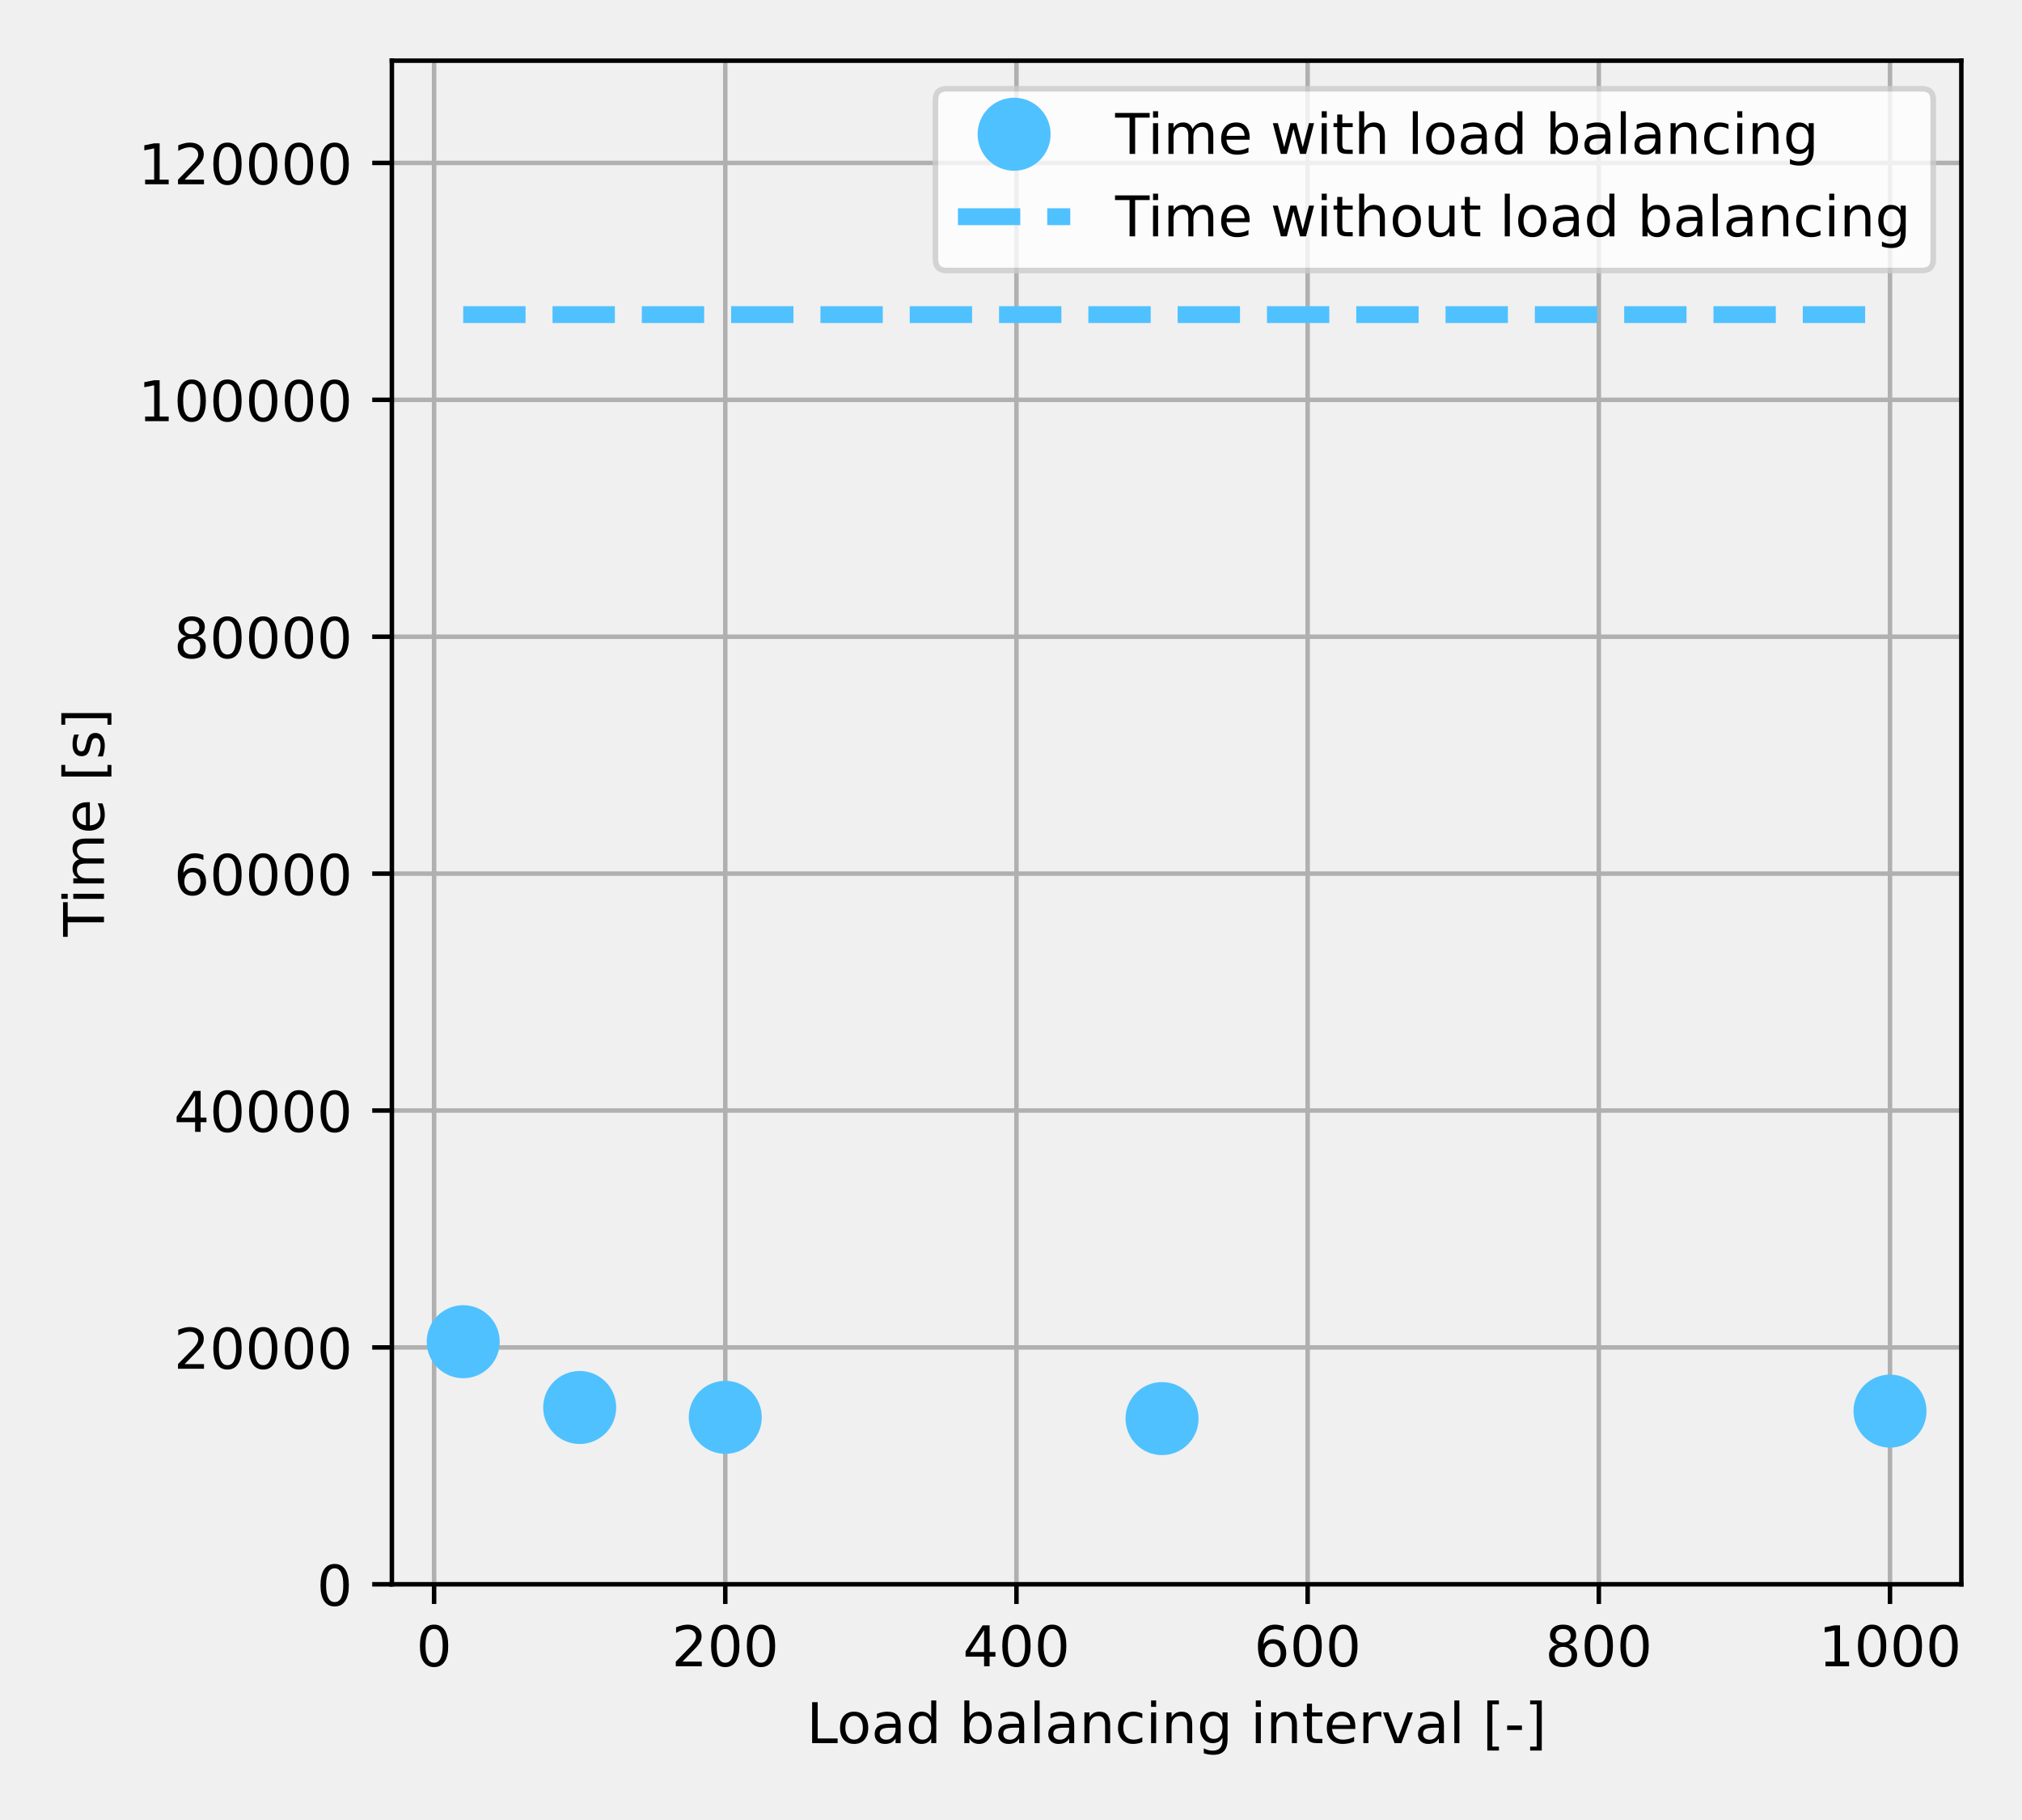
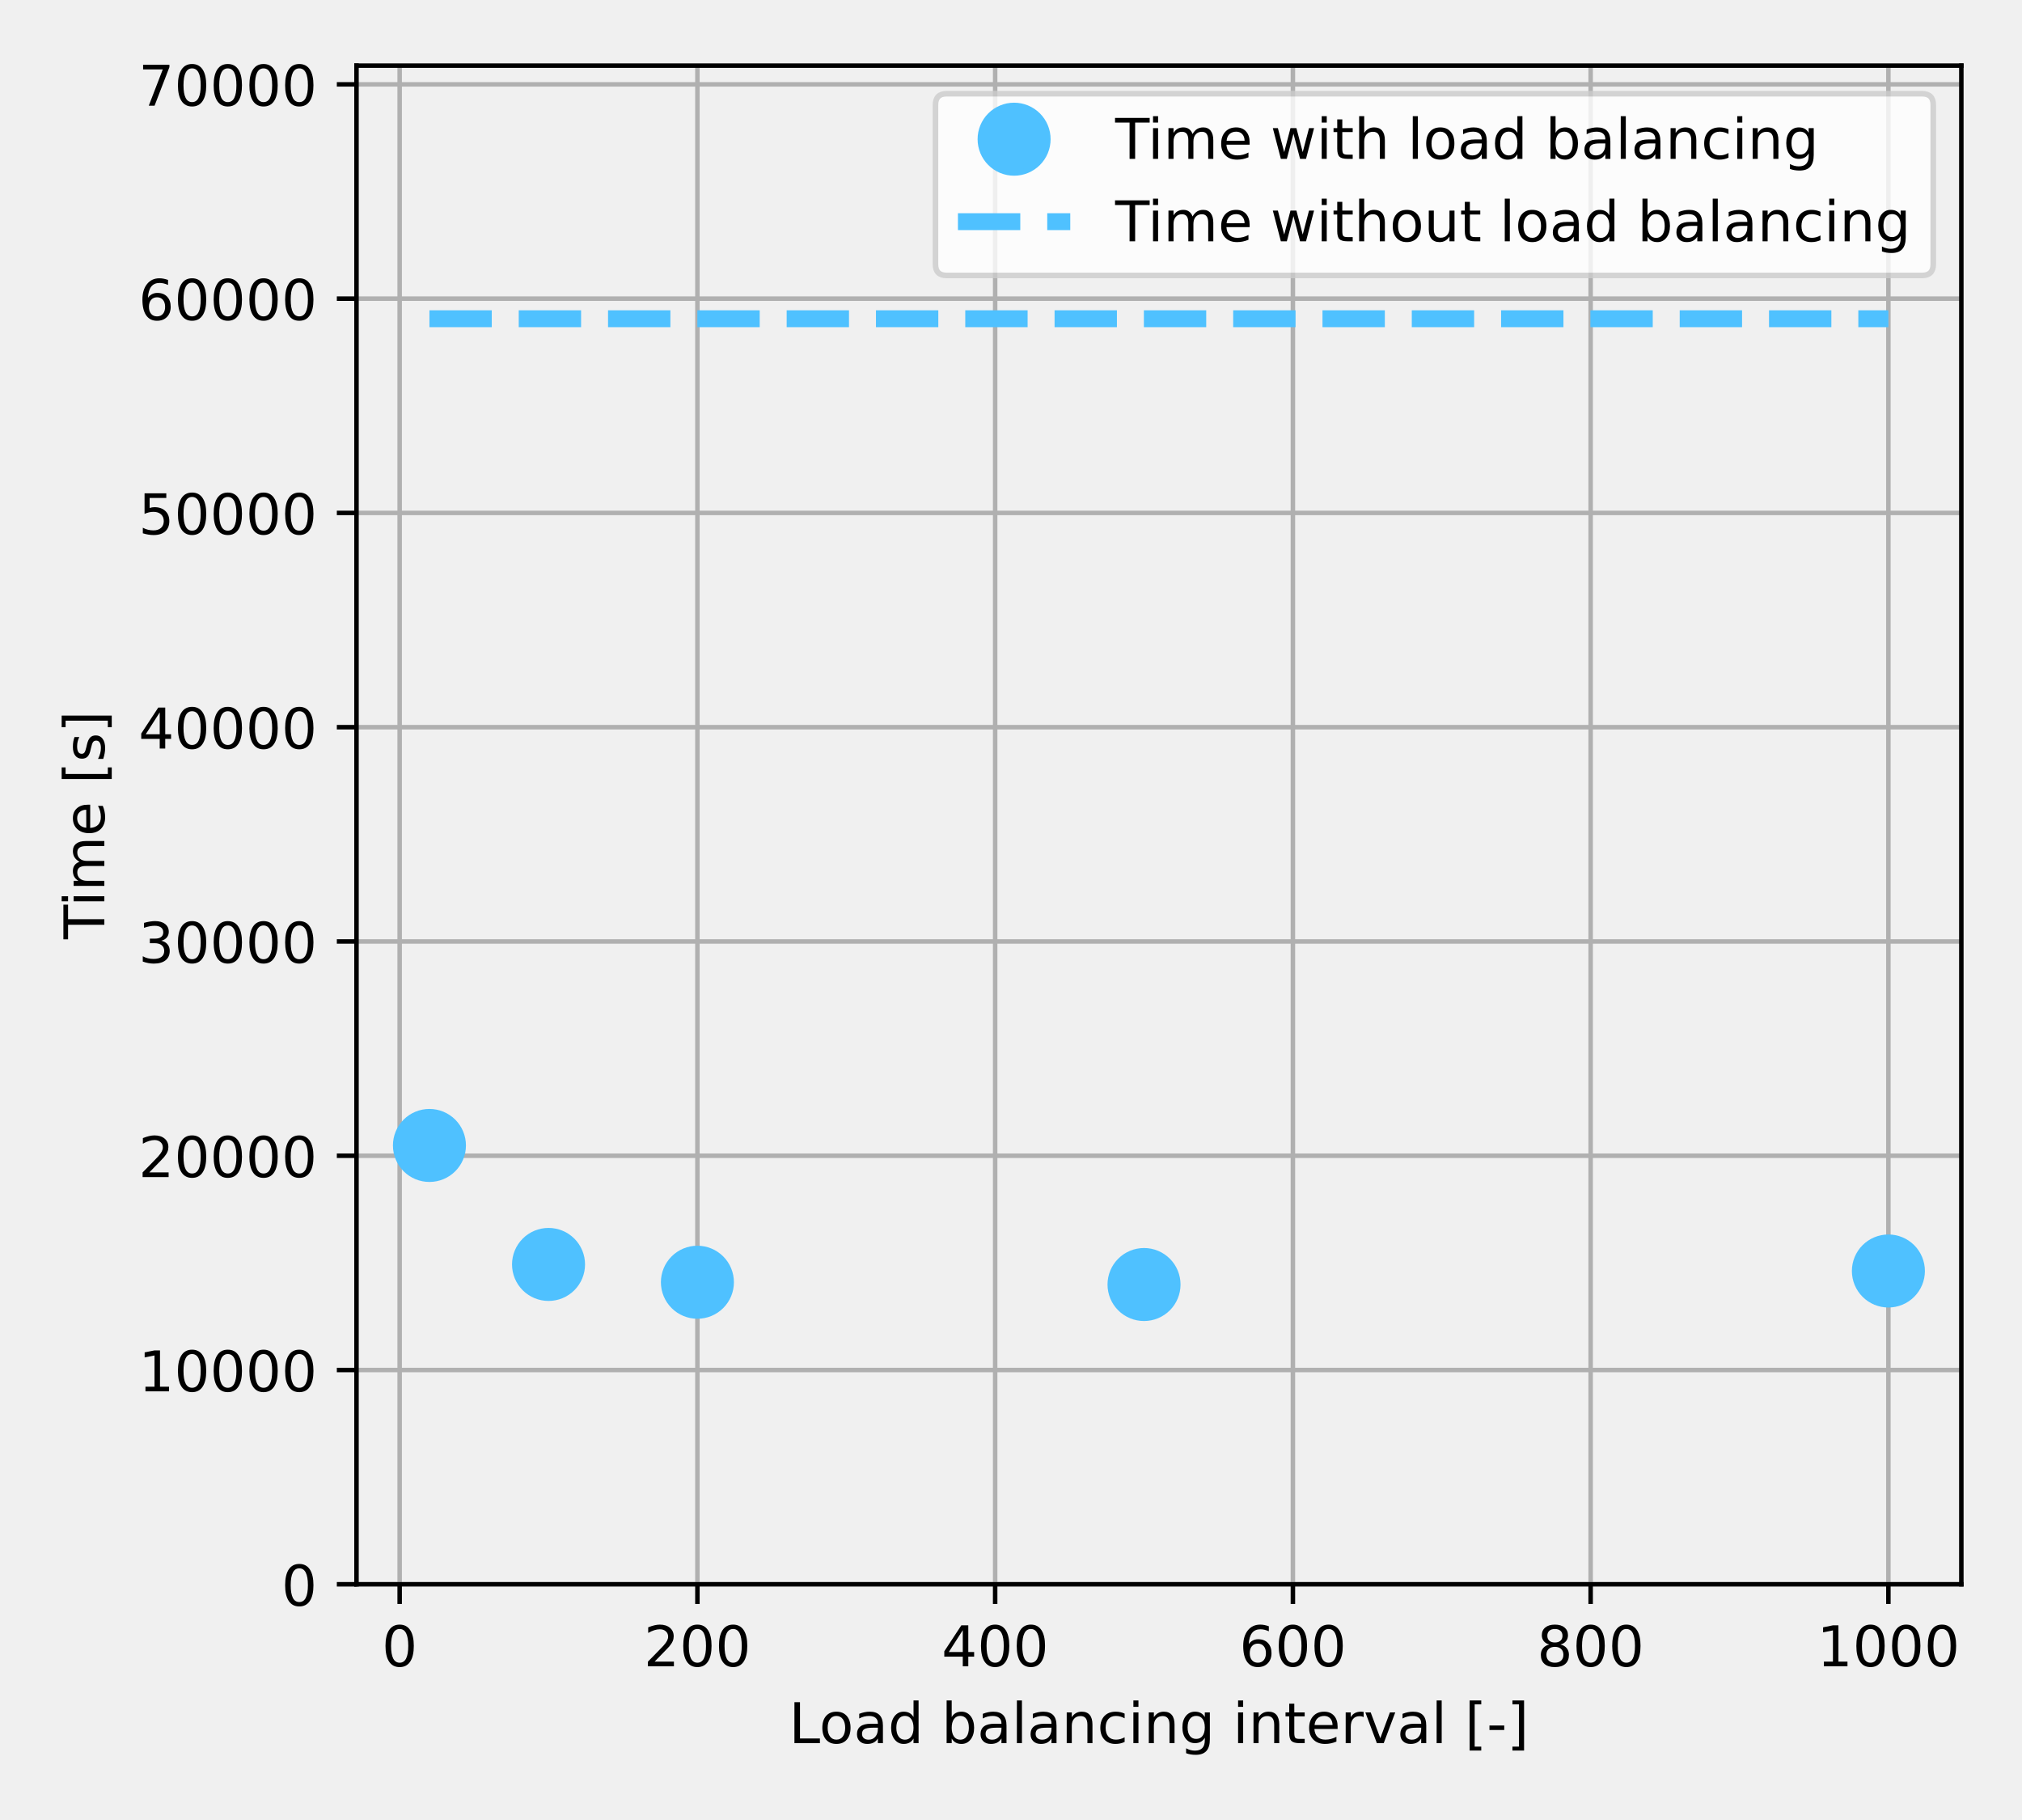
<svg xmlns="http://www.w3.org/2000/svg" xmlns:xlink="http://www.w3.org/1999/xlink" width="360pt" height="324pt" viewBox="0 0 360 324" version="1.1">
  <defs>
    <style type="text/css">*{stroke-linejoin: round; stroke-linecap: butt}</style>
  </defs>
  <g id="figure_1">
    <g id="patch_1">
      <path d="M 0 324  L 360 324  L 360 0  L 0 0  L 0 324  z " style="fill: none" />
    </g>
    <g id="axes_1">
      <g id="patch_2">
-         <path d="M 69.77 282.04  L 349.2 282.04  L 349.2 10.8  L 69.77 10.8  L 69.77 282.04  z " style="fill: none" />
+         <path d="M 63.47 282.04  L 349.2 282.04  L 349.2 11.683  L 63.47 11.683  L 63.47 282.04  z " style="fill: none" />
      </g>
      <g id="matplotlib.axis_1">
        <g id="xtick_1">
          <g id="line2d_1">
-             <path d="M 77.287 282.04  L 77.287 10.8  " clip-path="url(#p6c913fc1c5)" style="fill: none; stroke: #b0b0b0; stroke-width: 0.8; stroke-linecap: square" />
+             <path d="M 71.157 282.04  L 71.157 11.683  " clip-path="url(#pfc653a8bbc)" style="fill: none; stroke: #b0b0b0; stroke-width: 0.8; stroke-linecap: square" />
          </g>
          <g id="line2d_2">
            <defs>
-               <path id="m4b41725a18" d="M 0 0  L 0 3.5  " style="stroke: #000000; stroke-width: 0.8" />
-             </defs>
-             <g>
-               <use xlink:href="#m4b41725a18" x="77.287" y="282.04" style="stroke: #000000; stroke-width: 0.8" />
+               <path id="m79053ce5f3" d="M 0 0  L 0 3.5  " style="stroke: #000000; stroke-width: 0.8" />
+             </defs>
+             <g>
+               <use xlink:href="#m79053ce5f3" x="71.157" y="282.04" style="stroke: #000000; stroke-width: 0.8" />
            </g>
          </g>
          <g id="text_1">
-             <g transform="translate(74.10588 296.6384)scale(0.1 -0.1)">
+             <g transform="translate(67.97536 296.6384)scale(0.1 -0.1)">
              <defs>
                <path id="DejaVuSans-30" d="M 2034 4250  Q 1547 4250 1301 3770  Q 1056 3291 1056 2328  Q 1056 1369 1301 889  Q 1547 409 2034 409  Q 2525 409 2770 889  Q 3016 1369 3016 2328  Q 3016 3291 2770 3770  Q 2525 4250 2034 4250  z M 2034 4750  Q 2819 4750 3233 4129  Q 3647 3509 3647 2328  Q 3647 1150 3233 529  Q 2819 -91 2034 -91  Q 1250 -91 836 529  Q 422 1150 422 2328  Q 422 3509 836 4129  Q 1250 4750 2034 4750  z " transform="scale(0.015625)" />
              </defs>
              <use xlink:href="#DejaVuSans-30" />
            </g>
          </g>
        </g>
        <g id="xtick_2">
          <g id="line2d_3">
-             <path d="M 129.129 282.04  L 129.129 10.8  " clip-path="url(#p6c913fc1c5)" style="fill: none; stroke: #b0b0b0; stroke-width: 0.8; stroke-linecap: square" />
+             <path d="M 124.168 282.04  L 124.168 11.683  " clip-path="url(#pfc653a8bbc)" style="fill: none; stroke: #b0b0b0; stroke-width: 0.8; stroke-linecap: square" />
          </g>
          <g id="line2d_4">
            <g>
-               <use xlink:href="#m4b41725a18" x="129.129" y="282.04" style="stroke: #000000; stroke-width: 0.8" />
+               <use xlink:href="#m79053ce5f3" x="124.168" y="282.04" style="stroke: #000000; stroke-width: 0.8" />
            </g>
          </g>
          <g id="text_2">
-             <g transform="translate(119.5857 296.6384)scale(0.1 -0.1)">
+             <g transform="translate(114.624 296.6384)scale(0.1 -0.1)">
              <defs>
                <path id="DejaVuSans-32" d="M 1228 531  L 3431 531  L 3431 0  L 469 0  L 469 531  Q 828 903 1448 1529  Q 2069 2156 2228 2338  Q 2531 2678 2651 2914  Q 2772 3150 2772 3378  Q 2772 3750 2511 3984  Q 2250 4219 1831 4219  Q 1534 4219 1204 4116  Q 875 4013 500 3803  L 500 4441  Q 881 4594 1212 4672  Q 1544 4750 1819 4750  Q 2544 4750 2975 4387  Q 3406 4025 3406 3419  Q 3406 3131 3298 2873  Q 3191 2616 2906 2266  Q 2828 2175 2409 1742  Q 1991 1309 1228 531  z " transform="scale(0.015625)" />
              </defs>
              <use xlink:href="#DejaVuSans-32" />
              <use xlink:href="#DejaVuSans-30" x="63.623" />
              <use xlink:href="#DejaVuSans-30" x="127.246" />
            </g>
          </g>
        </g>
        <g id="xtick_3">
          <g id="line2d_5">
-             <path d="M 180.972 282.04  L 180.972 10.8  " clip-path="url(#p6c913fc1c5)" style="fill: none; stroke: #b0b0b0; stroke-width: 0.8; stroke-linecap: square" />
+             <path d="M 177.179 282.04  L 177.179 11.683  " clip-path="url(#pfc653a8bbc)" style="fill: none; stroke: #b0b0b0; stroke-width: 0.8; stroke-linecap: square" />
          </g>
          <g id="line2d_6">
            <g>
-               <use xlink:href="#m4b41725a18" x="180.972" y="282.04" style="stroke: #000000; stroke-width: 0.8" />
+               <use xlink:href="#m79053ce5f3" x="177.179" y="282.04" style="stroke: #000000; stroke-width: 0.8" />
            </g>
          </g>
          <g id="text_3">
-             <g transform="translate(171.428 296.6384)scale(0.1 -0.1)">
+             <g transform="translate(167.6351 296.6384)scale(0.1 -0.1)">
              <defs>
                <path id="DejaVuSans-34" d="M 2419 4116  L 825 1625  L 2419 1625  L 2419 4116  z M 2253 4666  L 3047 4666  L 3047 1625  L 3713 1625  L 3713 1100  L 3047 1100  L 3047 0  L 2419 0  L 2419 1100  L 313 1100  L 313 1709  L 2253 4666  z " transform="scale(0.015625)" />
              </defs>
              <use xlink:href="#DejaVuSans-34" />
              <use xlink:href="#DejaVuSans-30" x="63.623" />
              <use xlink:href="#DejaVuSans-30" x="127.246" />
            </g>
          </g>
        </g>
        <g id="xtick_4">
          <g id="line2d_7">
-             <path d="M 232.814 282.04  L 232.814 10.8  " clip-path="url(#p6c913fc1c5)" style="fill: none; stroke: #b0b0b0; stroke-width: 0.8; stroke-linecap: square" />
+             <path d="M 230.19 282.04  L 230.19 11.683  " clip-path="url(#pfc653a8bbc)" style="fill: none; stroke: #b0b0b0; stroke-width: 0.8; stroke-linecap: square" />
          </g>
          <g id="line2d_8">
            <g>
-               <use xlink:href="#m4b41725a18" x="232.814" y="282.04" style="stroke: #000000; stroke-width: 0.8" />
+               <use xlink:href="#m79053ce5f3" x="230.19" y="282.04" style="stroke: #000000; stroke-width: 0.8" />
            </g>
          </g>
          <g id="text_4">
-             <g transform="translate(223.2703 296.6384)scale(0.1 -0.1)">
+             <g transform="translate(220.6463 296.6384)scale(0.1 -0.1)">
              <defs>
                <path id="DejaVuSans-36" d="M 2113 2584  Q 1688 2584 1439 2293  Q 1191 2003 1191 1497  Q 1191 994 1439 701  Q 1688 409 2113 409  Q 2538 409 2786 701  Q 3034 994 3034 1497  Q 3034 2003 2786 2293  Q 2538 2584 2113 2584  z M 3366 4563  L 3366 3988  Q 3128 4100 2886 4159  Q 2644 4219 2406 4219  Q 1781 4219 1451 3797  Q 1122 3375 1075 2522  Q 1259 2794 1537 2939  Q 1816 3084 2150 3084  Q 2853 3084 3261 2657  Q 3669 2231 3669 1497  Q 3669 778 3244 343  Q 2819 -91 2113 -91  Q 1303 -91 875 529  Q 447 1150 447 2328  Q 447 3434 972 4092  Q 1497 4750 2381 4750  Q 2619 4750 2861 4703  Q 3103 4656 3366 4563  z " transform="scale(0.015625)" />
              </defs>
              <use xlink:href="#DejaVuSans-36" />
              <use xlink:href="#DejaVuSans-30" x="63.623" />
              <use xlink:href="#DejaVuSans-30" x="127.246" />
            </g>
          </g>
        </g>
        <g id="xtick_5">
          <g id="line2d_9">
-             <path d="M 284.656 282.04  L 284.656 10.8  " clip-path="url(#p6c913fc1c5)" style="fill: none; stroke: #b0b0b0; stroke-width: 0.8; stroke-linecap: square" />
+             <path d="M 283.201 282.04  L 283.201 11.683  " clip-path="url(#pfc653a8bbc)" style="fill: none; stroke: #b0b0b0; stroke-width: 0.8; stroke-linecap: square" />
          </g>
          <g id="line2d_10">
            <g>
-               <use xlink:href="#m4b41725a18" x="284.656" y="282.04" style="stroke: #000000; stroke-width: 0.8" />
+               <use xlink:href="#m79053ce5f3" x="283.201" y="282.04" style="stroke: #000000; stroke-width: 0.8" />
            </g>
          </g>
          <g id="text_5">
-             <g transform="translate(275.1126 296.6384)scale(0.1 -0.1)">
+             <g transform="translate(273.6574 296.6384)scale(0.1 -0.1)">
              <defs>
                <path id="DejaVuSans-38" d="M 2034 2216  Q 1584 2216 1326 1975  Q 1069 1734 1069 1313  Q 1069 891 1326 650  Q 1584 409 2034 409  Q 2484 409 2743 651  Q 3003 894 3003 1313  Q 3003 1734 2745 1975  Q 2488 2216 2034 2216  z M 1403 2484  Q 997 2584 770 2862  Q 544 3141 544 3541  Q 544 4100 942 4425  Q 1341 4750 2034 4750  Q 2731 4750 3128 4425  Q 3525 4100 3525 3541  Q 3525 3141 3298 2862  Q 3072 2584 2669 2484  Q 3125 2378 3379 2068  Q 3634 1759 3634 1313  Q 3634 634 3220 271  Q 2806 -91 2034 -91  Q 1263 -91 848 271  Q 434 634 434 1313  Q 434 1759 690 2068  Q 947 2378 1403 2484  z M 1172 3481  Q 1172 3119 1398 2916  Q 1625 2713 2034 2713  Q 2441 2713 2670 2916  Q 2900 3119 2900 3481  Q 2900 3844 2670 4047  Q 2441 4250 2034 4250  Q 1625 4250 1398 4047  Q 1172 3844 1172 3481  z " transform="scale(0.015625)" />
              </defs>
              <use xlink:href="#DejaVuSans-38" />
              <use xlink:href="#DejaVuSans-30" x="63.623" />
              <use xlink:href="#DejaVuSans-30" x="127.246" />
            </g>
          </g>
        </g>
        <g id="xtick_6">
          <g id="line2d_11">
-             <path d="M 336.499 282.04  L 336.499 10.8  " clip-path="url(#p6c913fc1c5)" style="fill: none; stroke: #b0b0b0; stroke-width: 0.8; stroke-linecap: square" />
+             <path d="M 336.212 282.04  L 336.212 11.683  " clip-path="url(#pfc653a8bbc)" style="fill: none; stroke: #b0b0b0; stroke-width: 0.8; stroke-linecap: square" />
          </g>
          <g id="line2d_12">
            <g>
-               <use xlink:href="#m4b41725a18" x="336.499" y="282.04" style="stroke: #000000; stroke-width: 0.8" />
+               <use xlink:href="#m79053ce5f3" x="336.212" y="282.04" style="stroke: #000000; stroke-width: 0.8" />
            </g>
          </g>
          <g id="text_6">
-             <g transform="translate(323.7736 296.6384)scale(0.1 -0.1)">
+             <g transform="translate(323.4873 296.6384)scale(0.1 -0.1)">
              <defs>
                <path id="DejaVuSans-31" d="M 794 531  L 1825 531  L 1825 4091  L 703 3866  L 703 4441  L 1819 4666  L 2450 4666  L 2450 531  L 3481 531  L 3481 0  L 794 0  L 794 531  z " transform="scale(0.015625)" />
              </defs>
              <use xlink:href="#DejaVuSans-31" />
              <use xlink:href="#DejaVuSans-30" x="63.623" />
              <use xlink:href="#DejaVuSans-30" x="127.246" />
              <use xlink:href="#DejaVuSans-30" x="190.869" />
            </g>
          </g>
        </g>
        <g id="text_7">
-           <g transform="translate(143.6123 310.3166)scale(0.1 -0.1)">
+           <g transform="translate(140.4623 310.3166)scale(0.1 -0.1)">
            <defs>
              <path id="DejaVuSans-4c" d="M 628 4666  L 1259 4666  L 1259 531  L 3531 531  L 3531 0  L 628 0  L 628 4666  z " transform="scale(0.015625)" />
              <path id="DejaVuSans-6f" d="M 1959 3097  Q 1497 3097 1228 2736  Q 959 2375 959 1747  Q 959 1119 1226 758  Q 1494 397 1959 397  Q 2419 397 2687 759  Q 2956 1122 2956 1747  Q 2956 2369 2687 2733  Q 2419 3097 1959 3097  z M 1959 3584  Q 2709 3584 3137 3096  Q 3566 2609 3566 1747  Q 3566 888 3137 398  Q 2709 -91 1959 -91  Q 1206 -91 779 398  Q 353 888 353 1747  Q 353 2609 779 3096  Q 1206 3584 1959 3584  z " transform="scale(0.015625)" />
              <path id="DejaVuSans-61" d="M 2194 1759  Q 1497 1759 1228 1600  Q 959 1441 959 1056  Q 959 750 1161 570  Q 1363 391 1709 391  Q 2188 391 2477 730  Q 2766 1069 2766 1631  L 2766 1759  L 2194 1759  z M 3341 1997  L 3341 0  L 2766 0  L 2766 531  Q 2569 213 2275 61  Q 1981 -91 1556 -91  Q 1019 -91 701 211  Q 384 513 384 1019  Q 384 1609 779 1909  Q 1175 2209 1959 2209  L 2766 2209  L 2766 2266  Q 2766 2663 2505 2880  Q 2244 3097 1772 3097  Q 1472 3097 1187 3025  Q 903 2953 641 2809  L 641 3341  Q 956 3463 1253 3523  Q 1550 3584 1831 3584  Q 2591 3584 2966 3190  Q 3341 2797 3341 1997  z " transform="scale(0.015625)" />
              <path id="DejaVuSans-64" d="M 2906 2969  L 2906 4863  L 3481 4863  L 3481 0  L 2906 0  L 2906 525  Q 2725 213 2448 61  Q 2172 -91 1784 -91  Q 1150 -91 751 415  Q 353 922 353 1747  Q 353 2572 751 3078  Q 1150 3584 1784 3584  Q 2172 3584 2448 3432  Q 2725 3281 2906 2969  z M 947 1747  Q 947 1113 1208 752  Q 1469 391 1925 391  Q 2381 391 2643 752  Q 2906 1113 2906 1747  Q 2906 2381 2643 2742  Q 2381 3103 1925 3103  Q 1469 3103 1208 2742  Q 947 2381 947 1747  z " transform="scale(0.015625)" />
              <path id="DejaVuSans-20" transform="scale(0.015625)" />
              <path id="DejaVuSans-62" d="M 3116 1747  Q 3116 2381 2855 2742  Q 2594 3103 2138 3103  Q 1681 3103 1420 2742  Q 1159 2381 1159 1747  Q 1159 1113 1420 752  Q 1681 391 2138 391  Q 2594 391 2855 752  Q 3116 1113 3116 1747  z M 1159 2969  Q 1341 3281 1617 3432  Q 1894 3584 2278 3584  Q 2916 3584 3314 3078  Q 3713 2572 3713 1747  Q 3713 922 3314 415  Q 2916 -91 2278 -91  Q 1894 -91 1617 61  Q 1341 213 1159 525  L 1159 0  L 581 0  L 581 4863  L 1159 4863  L 1159 2969  z " transform="scale(0.015625)" />
              <path id="DejaVuSans-6c" d="M 603 4863  L 1178 4863  L 1178 0  L 603 0  L 603 4863  z " transform="scale(0.015625)" />
              <path id="DejaVuSans-6e" d="M 3513 2113  L 3513 0  L 2938 0  L 2938 2094  Q 2938 2591 2744 2837  Q 2550 3084 2163 3084  Q 1697 3084 1428 2787  Q 1159 2491 1159 1978  L 1159 0  L 581 0  L 581 3500  L 1159 3500  L 1159 2956  Q 1366 3272 1645 3428  Q 1925 3584 2291 3584  Q 2894 3584 3203 3211  Q 3513 2838 3513 2113  z " transform="scale(0.015625)" />
              <path id="DejaVuSans-63" d="M 3122 3366  L 3122 2828  Q 2878 2963 2633 3030  Q 2388 3097 2138 3097  Q 1578 3097 1268 2742  Q 959 2388 959 1747  Q 959 1106 1268 751  Q 1578 397 2138 397  Q 2388 397 2633 464  Q 2878 531 3122 666  L 3122 134  Q 2881 22 2623 -34  Q 2366 -91 2075 -91  Q 1284 -91 818 406  Q 353 903 353 1747  Q 353 2603 823 3093  Q 1294 3584 2113 3584  Q 2378 3584 2631 3529  Q 2884 3475 3122 3366  z " transform="scale(0.015625)" />
              <path id="DejaVuSans-69" d="M 603 3500  L 1178 3500  L 1178 0  L 603 0  L 603 3500  z M 603 4863  L 1178 4863  L 1178 4134  L 603 4134  L 603 4863  z " transform="scale(0.015625)" />
              <path id="DejaVuSans-67" d="M 2906 1791  Q 2906 2416 2648 2759  Q 2391 3103 1925 3103  Q 1463 3103 1205 2759  Q 947 2416 947 1791  Q 947 1169 1205 825  Q 1463 481 1925 481  Q 2391 481 2648 825  Q 2906 1169 2906 1791  z M 3481 434  Q 3481 -459 3084 -895  Q 2688 -1331 1869 -1331  Q 1566 -1331 1297 -1286  Q 1028 -1241 775 -1147  L 775 -588  Q 1028 -725 1275 -790  Q 1522 -856 1778 -856  Q 2344 -856 2625 -561  Q 2906 -266 2906 331  L 2906 616  Q 2728 306 2450 153  Q 2172 0 1784 0  Q 1141 0 747 490  Q 353 981 353 1791  Q 353 2603 747 3093  Q 1141 3584 1784 3584  Q 2172 3584 2450 3431  Q 2728 3278 2906 2969  L 2906 3500  L 3481 3500  L 3481 434  z " transform="scale(0.015625)" />
              <path id="DejaVuSans-74" d="M 1172 4494  L 1172 3500  L 2356 3500  L 2356 3053  L 1172 3053  L 1172 1153  Q 1172 725 1289 603  Q 1406 481 1766 481  L 2356 481  L 2356 0  L 1766 0  Q 1100 0 847 248  Q 594 497 594 1153  L 594 3053  L 172 3053  L 172 3500  L 594 3500  L 594 4494  L 1172 4494  z " transform="scale(0.015625)" />
              <path id="DejaVuSans-65" d="M 3597 1894  L 3597 1613  L 953 1613  Q 991 1019 1311 708  Q 1631 397 2203 397  Q 2534 397 2845 478  Q 3156 559 3463 722  L 3463 178  Q 3153 47 2828 -22  Q 2503 -91 2169 -91  Q 1331 -91 842 396  Q 353 884 353 1716  Q 353 2575 817 3079  Q 1281 3584 2069 3584  Q 2775 3584 3186 3129  Q 3597 2675 3597 1894  z M 3022 2063  Q 3016 2534 2758 2815  Q 2500 3097 2075 3097  Q 1594 3097 1305 2825  Q 1016 2553 972 2059  L 3022 2063  z " transform="scale(0.015625)" />
              <path id="DejaVuSans-72" d="M 2631 2963  Q 2534 3019 2420 3045  Q 2306 3072 2169 3072  Q 1681 3072 1420 2755  Q 1159 2438 1159 1844  L 1159 0  L 581 0  L 581 3500  L 1159 3500  L 1159 2956  Q 1341 3275 1631 3429  Q 1922 3584 2338 3584  Q 2397 3584 2469 3576  Q 2541 3569 2628 3553  L 2631 2963  z " transform="scale(0.015625)" />
              <path id="DejaVuSans-76" d="M 191 3500  L 800 3500  L 1894 563  L 2988 3500  L 3597 3500  L 2284 0  L 1503 0  L 191 3500  z " transform="scale(0.015625)" />
              <path id="DejaVuSans-5b" d="M 550 4863  L 1875 4863  L 1875 4416  L 1125 4416  L 1125 -397  L 1875 -397  L 1875 -844  L 550 -844  L 550 4863  z " transform="scale(0.015625)" />
              <path id="DejaVuSans-2d" d="M 313 2009  L 1997 2009  L 1997 1497  L 313 1497  L 313 2009  z " transform="scale(0.015625)" />
              <path id="DejaVuSans-5d" d="M 1947 4863  L 1947 -844  L 622 -844  L 622 -397  L 1369 -397  L 1369 4416  L 622 4416  L 622 4863  L 1947 4863  z " transform="scale(0.015625)" />
            </defs>
            <use xlink:href="#DejaVuSans-4c" />
            <use xlink:href="#DejaVuSans-6f" x="53.963" />
            <use xlink:href="#DejaVuSans-61" x="115.145" />
            <use xlink:href="#DejaVuSans-64" x="176.424" />
            <use xlink:href="#DejaVuSans-20" x="239.9" />
            <use xlink:href="#DejaVuSans-62" x="271.688" />
            <use xlink:href="#DejaVuSans-61" x="335.164" />
            <use xlink:href="#DejaVuSans-6c" x="396.443" />
            <use xlink:href="#DejaVuSans-61" x="424.227" />
            <use xlink:href="#DejaVuSans-6e" x="485.506" />
            <use xlink:href="#DejaVuSans-63" x="548.885" />
            <use xlink:href="#DejaVuSans-69" x="603.865" />
            <use xlink:href="#DejaVuSans-6e" x="631.648" />
            <use xlink:href="#DejaVuSans-67" x="695.027" />
            <use xlink:href="#DejaVuSans-20" x="758.504" />
            <use xlink:href="#DejaVuSans-69" x="790.291" />
            <use xlink:href="#DejaVuSans-6e" x="818.074" />
            <use xlink:href="#DejaVuSans-74" x="881.453" />
            <use xlink:href="#DejaVuSans-65" x="920.662" />
            <use xlink:href="#DejaVuSans-72" x="982.186" />
            <use xlink:href="#DejaVuSans-76" x="1023.299" />
            <use xlink:href="#DejaVuSans-61" x="1082.479" />
            <use xlink:href="#DejaVuSans-6c" x="1143.758" />
            <use xlink:href="#DejaVuSans-20" x="1171.541" />
            <use xlink:href="#DejaVuSans-5b" x="1203.328" />
            <use xlink:href="#DejaVuSans-2d" x="1242.342" />
            <use xlink:href="#DejaVuSans-5d" x="1278.426" />
          </g>
        </g>
      </g>
      <g id="matplotlib.axis_2">
        <g id="ytick_1">
          <g id="line2d_13">
-             <path d="M 69.77 282.04  L 349.2 282.04  " clip-path="url(#p6c913fc1c5)" style="fill: none; stroke: #b0b0b0; stroke-width: 0.8; stroke-linecap: square" />
+             <path d="M 63.47 282.04  L 349.2 282.04  " clip-path="url(#pfc653a8bbc)" style="fill: none; stroke: #b0b0b0; stroke-width: 0.8; stroke-linecap: square" />
          </g>
          <g id="line2d_14">
            <defs>
-               <path id="m890f7eaa21" d="M 0 0  L -3.5 0  " style="stroke: #000000; stroke-width: 0.8" />
-             </defs>
-             <g>
-               <use xlink:href="#m890f7eaa21" x="69.77" y="282.04" style="stroke: #000000; stroke-width: 0.8" />
+               <path id="mfb73a8b0fc" d="M 0 0  L -3.5 0  " style="stroke: #000000; stroke-width: 0.8" />
+             </defs>
+             <g>
+               <use xlink:href="#mfb73a8b0fc" x="63.47" y="282.04" style="stroke: #000000; stroke-width: 0.8" />
            </g>
          </g>
          <g id="text_8">
-             <g transform="translate(56.4075 285.8392)scale(0.1 -0.1)">
+             <g transform="translate(50.1075 285.8392)scale(0.1 -0.1)">
              <use xlink:href="#DejaVuSans-30" />
            </g>
          </g>
        </g>
        <g id="ytick_2">
          <g id="line2d_15">
-             <path d="M 69.77 239.868  L 349.2 239.868  " clip-path="url(#p6c913fc1c5)" style="fill: none; stroke: #b0b0b0; stroke-width: 0.8; stroke-linecap: square" />
+             <path d="M 63.47 243.894  L 349.2 243.894  " clip-path="url(#pfc653a8bbc)" style="fill: none; stroke: #b0b0b0; stroke-width: 0.8; stroke-linecap: square" />
          </g>
          <g id="line2d_16">
            <g>
-               <use xlink:href="#m890f7eaa21" x="69.77" y="239.868" style="stroke: #000000; stroke-width: 0.8" />
+               <use xlink:href="#mfb73a8b0fc" x="63.47" y="243.894" style="stroke: #000000; stroke-width: 0.8" />
            </g>
          </g>
          <g id="text_9">
-             <g transform="translate(30.9575 243.6672)scale(0.1 -0.1)">
-               <use xlink:href="#DejaVuSans-32" />
+             <g transform="translate(24.6575 247.6932)scale(0.1 -0.1)">
+               <use xlink:href="#DejaVuSans-31" />
              <use xlink:href="#DejaVuSans-30" x="63.623" />
              <use xlink:href="#DejaVuSans-30" x="127.246" />
              <use xlink:href="#DejaVuSans-30" x="190.869" />
              <use xlink:href="#DejaVuSans-30" x="254.492" />
            </g>
          </g>
        </g>
        <g id="ytick_3">
          <g id="line2d_17">
-             <path d="M 69.77 197.696  L 349.2 197.696  " clip-path="url(#p6c913fc1c5)" style="fill: none; stroke: #b0b0b0; stroke-width: 0.8; stroke-linecap: square" />
+             <path d="M 63.47 205.748  L 349.2 205.748  " clip-path="url(#pfc653a8bbc)" style="fill: none; stroke: #b0b0b0; stroke-width: 0.8; stroke-linecap: square" />
          </g>
          <g id="line2d_18">
            <g>
-               <use xlink:href="#m890f7eaa21" x="69.77" y="197.696" style="stroke: #000000; stroke-width: 0.8" />
+               <use xlink:href="#mfb73a8b0fc" x="63.47" y="205.748" style="stroke: #000000; stroke-width: 0.8" />
            </g>
          </g>
          <g id="text_10">
-             <g transform="translate(30.9575 201.4953)scale(0.1 -0.1)">
-               <use xlink:href="#DejaVuSans-34" />
+             <g transform="translate(24.6575 209.5471)scale(0.1 -0.1)">
+               <use xlink:href="#DejaVuSans-32" />
              <use xlink:href="#DejaVuSans-30" x="63.623" />
              <use xlink:href="#DejaVuSans-30" x="127.246" />
              <use xlink:href="#DejaVuSans-30" x="190.869" />
              <use xlink:href="#DejaVuSans-30" x="254.492" />
            </g>
          </g>
        </g>
        <g id="ytick_4">
          <g id="line2d_19">
-             <path d="M 69.77 155.524  L 349.2 155.524  " clip-path="url(#p6c913fc1c5)" style="fill: none; stroke: #b0b0b0; stroke-width: 0.8; stroke-linecap: square" />
+             <path d="M 63.47 167.602  L 349.2 167.602  " clip-path="url(#pfc653a8bbc)" style="fill: none; stroke: #b0b0b0; stroke-width: 0.8; stroke-linecap: square" />
          </g>
          <g id="line2d_20">
            <g>
-               <use xlink:href="#m890f7eaa21" x="69.77" y="155.524" style="stroke: #000000; stroke-width: 0.8" />
+               <use xlink:href="#mfb73a8b0fc" x="63.47" y="167.602" style="stroke: #000000; stroke-width: 0.8" />
            </g>
          </g>
          <g id="text_11">
-             <g transform="translate(30.9575 159.3233)scale(0.1 -0.1)">
-               <use xlink:href="#DejaVuSans-36" />
+             <g transform="translate(24.6575 171.401)scale(0.1 -0.1)">
+               <defs>
+                 <path id="DejaVuSans-33" d="M 2597 2516  Q 3050 2419 3304 2112  Q 3559 1806 3559 1356  Q 3559 666 3084 287  Q 2609 -91 1734 -91  Q 1441 -91 1130 -33  Q 819 25 488 141  L 488 750  Q 750 597 1062 519  Q 1375 441 1716 441  Q 2309 441 2620 675  Q 2931 909 2931 1356  Q 2931 1769 2642 2001  Q 2353 2234 1838 2234  L 1294 2234  L 1294 2753  L 1863 2753  Q 2328 2753 2575 2939  Q 2822 3125 2822 3475  Q 2822 3834 2567 4026  Q 2313 4219 1838 4219  Q 1578 4219 1281 4162  Q 984 4106 628 3988  L 628 4550  Q 988 4650 1302 4700  Q 1616 4750 1894 4750  Q 2613 4750 3031 4423  Q 3450 4097 3450 3541  Q 3450 3153 3228 2886  Q 3006 2619 2597 2516  z " transform="scale(0.015625)" />
+               </defs>
+               <use xlink:href="#DejaVuSans-33" />
              <use xlink:href="#DejaVuSans-30" x="63.623" />
              <use xlink:href="#DejaVuSans-30" x="127.246" />
              <use xlink:href="#DejaVuSans-30" x="190.869" />
              <use xlink:href="#DejaVuSans-30" x="254.492" />
            </g>
          </g>
        </g>
        <g id="ytick_5">
          <g id="line2d_21">
-             <path d="M 69.77 113.352  L 349.2 113.352  " clip-path="url(#p6c913fc1c5)" style="fill: none; stroke: #b0b0b0; stroke-width: 0.8; stroke-linecap: square" />
+             <path d="M 63.47 129.456  L 349.2 129.456  " clip-path="url(#pfc653a8bbc)" style="fill: none; stroke: #b0b0b0; stroke-width: 0.8; stroke-linecap: square" />
          </g>
          <g id="line2d_22">
            <g>
-               <use xlink:href="#m890f7eaa21" x="69.77" y="113.352" style="stroke: #000000; stroke-width: 0.8" />
+               <use xlink:href="#mfb73a8b0fc" x="63.47" y="129.456" style="stroke: #000000; stroke-width: 0.8" />
            </g>
          </g>
          <g id="text_12">
-             <g transform="translate(30.9575 117.1513)scale(0.1 -0.1)">
-               <use xlink:href="#DejaVuSans-38" />
+             <g transform="translate(24.6575 133.255)scale(0.1 -0.1)">
+               <use xlink:href="#DejaVuSans-34" />
              <use xlink:href="#DejaVuSans-30" x="63.623" />
              <use xlink:href="#DejaVuSans-30" x="127.246" />
              <use xlink:href="#DejaVuSans-30" x="190.869" />
              <use xlink:href="#DejaVuSans-30" x="254.492" />
            </g>
          </g>
        </g>
        <g id="ytick_6">
          <g id="line2d_23">
-             <path d="M 69.77 71.18  L 349.2 71.18  " clip-path="url(#p6c913fc1c5)" style="fill: none; stroke: #b0b0b0; stroke-width: 0.8; stroke-linecap: square" />
+             <path d="M 63.47 91.31  L 349.2 91.31  " clip-path="url(#pfc653a8bbc)" style="fill: none; stroke: #b0b0b0; stroke-width: 0.8; stroke-linecap: square" />
          </g>
          <g id="line2d_24">
            <g>
-               <use xlink:href="#m890f7eaa21" x="69.77" y="71.18" style="stroke: #000000; stroke-width: 0.8" />
+               <use xlink:href="#mfb73a8b0fc" x="63.47" y="91.31" style="stroke: #000000; stroke-width: 0.8" />
            </g>
          </g>
          <g id="text_13">
-             <g transform="translate(24.595 74.97936)scale(0.1 -0.1)">
-               <use xlink:href="#DejaVuSans-31" />
-               <use xlink:href="#DejaVuSans-30" x="63.623" />
-               <use xlink:href="#DejaVuSans-30" x="127.246" />
-               <use xlink:href="#DejaVuSans-30" x="190.869" />
-               <use xlink:href="#DejaVuSans-30" x="254.492" />
-               <use xlink:href="#DejaVuSans-30" x="318.115" />
+             <g transform="translate(24.6575 95.10889)scale(0.1 -0.1)">
+               <defs>
+                 <path id="DejaVuSans-35" d="M 691 4666  L 3169 4666  L 3169 4134  L 1269 4134  L 1269 2991  Q 1406 3038 1543 3061  Q 1681 3084 1819 3084  Q 2600 3084 3056 2656  Q 3513 2228 3513 1497  Q 3513 744 3044 326  Q 2575 -91 1722 -91  Q 1428 -91 1123 -41  Q 819 9 494 109  L 494 744  Q 775 591 1075 516  Q 1375 441 1709 441  Q 2250 441 2565 725  Q 2881 1009 2881 1497  Q 2881 1984 2565 2268  Q 2250 2553 1709 2553  Q 1456 2553 1204 2497  Q 953 2441 691 2322  L 691 4666  z " transform="scale(0.015625)" />
+               </defs>
+               <use xlink:href="#DejaVuSans-35" />
+               <use xlink:href="#DejaVuSans-30" x="63.623" />
+               <use xlink:href="#DejaVuSans-30" x="127.246" />
+               <use xlink:href="#DejaVuSans-30" x="190.869" />
+               <use xlink:href="#DejaVuSans-30" x="254.492" />
            </g>
          </g>
        </g>
        <g id="ytick_7">
          <g id="line2d_25">
-             <path d="M 69.77 29.008  L 349.2 29.008  " clip-path="url(#p6c913fc1c5)" style="fill: none; stroke: #b0b0b0; stroke-width: 0.8; stroke-linecap: square" />
+             <path d="M 63.47 53.164  L 349.2 53.164  " clip-path="url(#pfc653a8bbc)" style="fill: none; stroke: #b0b0b0; stroke-width: 0.8; stroke-linecap: square" />
          </g>
          <g id="line2d_26">
            <g>
-               <use xlink:href="#m890f7eaa21" x="69.77" y="29.008" style="stroke: #000000; stroke-width: 0.8" />
+               <use xlink:href="#mfb73a8b0fc" x="63.47" y="53.164" style="stroke: #000000; stroke-width: 0.8" />
            </g>
          </g>
          <g id="text_14">
-             <g transform="translate(24.595 32.80739)scale(0.1 -0.1)">
-               <use xlink:href="#DejaVuSans-31" />
-               <use xlink:href="#DejaVuSans-32" x="63.623" />
-               <use xlink:href="#DejaVuSans-30" x="127.246" />
-               <use xlink:href="#DejaVuSans-30" x="190.869" />
-               <use xlink:href="#DejaVuSans-30" x="254.492" />
-               <use xlink:href="#DejaVuSans-30" x="318.115" />
-             </g>
-           </g>
-         </g>
-         <g id="text_15">
-           <g transform="translate(18.51531 166.7489)rotate(-90)scale(0.1 -0.1)">
+             <g transform="translate(24.6575 56.96282)scale(0.1 -0.1)">
+               <use xlink:href="#DejaVuSans-36" />
+               <use xlink:href="#DejaVuSans-30" x="63.623" />
+               <use xlink:href="#DejaVuSans-30" x="127.246" />
+               <use xlink:href="#DejaVuSans-30" x="190.869" />
+               <use xlink:href="#DejaVuSans-30" x="254.492" />
+             </g>
+           </g>
+         </g>
+         <g id="ytick_8">
+           <g id="line2d_27">
+             <path d="M 63.47 15.018  L 349.2 15.018  " clip-path="url(#pfc653a8bbc)" style="fill: none; stroke: #b0b0b0; stroke-width: 0.8; stroke-linecap: square" />
+           </g>
+           <g id="line2d_28">
+             <g>
+               <use xlink:href="#mfb73a8b0fc" x="63.47" y="15.018" style="stroke: #000000; stroke-width: 0.8" />
+             </g>
+           </g>
+           <g id="text_15">
+             <g transform="translate(24.6575 18.81676)scale(0.1 -0.1)">
+               <defs>
+                 <path id="DejaVuSans-37" d="M 525 4666  L 3525 4666  L 3525 4397  L 1831 0  L 1172 0  L 2766 4134  L 525 4134  L 525 4666  z " transform="scale(0.015625)" />
+               </defs>
+               <use xlink:href="#DejaVuSans-37" />
+               <use xlink:href="#DejaVuSans-30" x="63.623" />
+               <use xlink:href="#DejaVuSans-30" x="127.246" />
+               <use xlink:href="#DejaVuSans-30" x="190.869" />
+               <use xlink:href="#DejaVuSans-30" x="254.492" />
+             </g>
+           </g>
+         </g>
+         <g id="text_16">
+           <g transform="translate(18.57781 167.1902)rotate(-90)scale(0.1 -0.1)">
            <defs>
              <path id="DejaVuSans-54" d="M -19 4666  L 3928 4666  L 3928 4134  L 2272 4134  L 2272 0  L 1638 0  L 1638 4134  L -19 4134  L -19 4666  z " transform="scale(0.015625)" />
              <path id="DejaVuSans-6d" d="M 3328 2828  Q 3544 3216 3844 3400  Q 4144 3584 4550 3584  Q 5097 3584 5394 3201  Q 5691 2819 5691 2113  L 5691 0  L 5113 0  L 5113 2094  Q 5113 2597 4934 2840  Q 4756 3084 4391 3084  Q 3944 3084 3684 2787  Q 3425 2491 3425 1978  L 3425 0  L 2847 0  L 2847 2094  Q 2847 2600 2669 2842  Q 2491 3084 2119 3084  Q 1678 3084 1418 2786  Q 1159 2488 1159 1978  L 1159 0  L 581 0  L 581 3500  L 1159 3500  L 1159 2956  Q 1356 3278 1631 3431  Q 1906 3584 2284 3584  Q 2666 3584 2933 3390  Q 3200 3197 3328 2828  z " transform="scale(0.015625)" />
              <path id="DejaVuSans-73" d="M 2834 3397  L 2834 2853  Q 2591 2978 2328 3040  Q 2066 3103 1784 3103  Q 1356 3103 1142 2972  Q 928 2841 928 2578  Q 928 2378 1081 2264  Q 1234 2150 1697 2047  L 1894 2003  Q 2506 1872 2764 1633  Q 3022 1394 3022 966  Q 3022 478 2636 193  Q 2250 -91 1575 -91  Q 1294 -91 989 -36  Q 684 19 347 128  L 347 722  Q 666 556 975 473  Q 1284 391 1588 391  Q 1994 391 2212 530  Q 2431 669 2431 922  Q 2431 1156 2273 1281  Q 2116 1406 1581 1522  L 1381 1569  Q 847 1681 609 1914  Q 372 2147 372 2553  Q 372 3047 722 3315  Q 1072 3584 1716 3584  Q 2034 3584 2315 3537  Q 2597 3491 2834 3397  z " transform="scale(0.015625)" />
            </defs>
            <use xlink:href="#DejaVuSans-54" />
            <use xlink:href="#DejaVuSans-69" x="57.959" />
            <use xlink:href="#DejaVuSans-6d" x="85.742" />
            <use xlink:href="#DejaVuSans-65" x="183.154" />
            <use xlink:href="#DejaVuSans-20" x="244.678" />
            <use xlink:href="#DejaVuSans-5b" x="276.465" />
            <use xlink:href="#DejaVuSans-73" x="315.479" />
            <use xlink:href="#DejaVuSans-5d" x="367.578" />
          </g>
        </g>
      </g>
-       <g id="line2d_27">
+       <g id="line2d_29">
        <defs>
-           <path id="m1ee1fe98b9" d="M 0 6  C 1.591 6 3.117 5.368 4.243 4.243  C 5.368 3.117 6 1.591 6 0  C 6 -1.591 5.368 -3.117 4.243 -4.243  C 3.117 -5.368 1.591 -6 0 -6  C -1.591 -6 -3.117 -5.368 -4.243 -4.243  C -5.368 -3.117 -6 -1.591 -6 0  C -6 1.591 -5.368 3.117 -4.243 4.243  C -3.117 5.368 -1.591 6 0 6  z " style="stroke: #4fc1ff" />
+           <path id="m2bd9201433" d="M 0 6  C 1.591 6 3.117 5.368 4.243 4.243  C 5.368 3.117 6 1.591 6 0  C 6 -1.591 5.368 -3.117 4.243 -4.243  C 3.117 -5.368 1.591 -6 0 -6  C -1.591 -6 -3.117 -5.368 -4.243 -4.243  C -5.368 -3.117 -6 -1.591 -6 0  C -6 1.591 -5.368 3.117 -4.243 4.243  C -3.117 5.368 -1.591 6 0 6  z " style="stroke: #4fc1ff" />
        </defs>
-         <g clip-path="url(#p6c913fc1c5)">
-           <use xlink:href="#m1ee1fe98b9" x="82.471" y="238.855" style="fill: #4fc1ff; stroke: #4fc1ff" />
-           <use xlink:href="#m1ee1fe98b9" x="103.208" y="250.564" style="fill: #4fc1ff; stroke: #4fc1ff" />
-           <use xlink:href="#m1ee1fe98b9" x="129.129" y="252.316" style="fill: #4fc1ff; stroke: #4fc1ff" />
-           <use xlink:href="#m1ee1fe98b9" x="206.893" y="252.54" style="fill: #4fc1ff; stroke: #4fc1ff" />
-           <use xlink:href="#m1ee1fe98b9" x="336.499" y="251.209" style="fill: #4fc1ff; stroke: #4fc1ff" />
-         </g>
-       </g>
-       <g id="line2d_28">
-         <path d="M 82.471 56.007  L 336.499 56.007  " clip-path="url(#p6c913fc1c5)" style="fill: none; stroke-dasharray: 11.1,4.8; stroke-dashoffset: 0; stroke: #4fc1ff; stroke-width: 3" />
+         <g clip-path="url(#pfc653a8bbc)">
+           <use xlink:href="#m2bd9201433" x="76.458" y="203.915" style="fill: #4fc1ff; stroke: #4fc1ff" />
+           <use xlink:href="#m2bd9201433" x="97.662" y="225.097" style="fill: #4fc1ff; stroke: #4fc1ff" />
+           <use xlink:href="#m2bd9201433" x="124.168" y="228.268" style="fill: #4fc1ff; stroke: #4fc1ff" />
+           <use xlink:href="#m2bd9201433" x="203.684" y="228.673" style="fill: #4fc1ff; stroke: #4fc1ff" />
+           <use xlink:href="#m2bd9201433" x="336.212" y="226.265" style="fill: #4fc1ff; stroke: #4fc1ff" />
+         </g>
+       </g>
+       <g id="line2d_30">
+         <path d="M 76.458 56.742  L 336.212 56.742  " clip-path="url(#pfc653a8bbc)" style="fill: none; stroke-dasharray: 11.1,4.8; stroke-dashoffset: 0; stroke: #4fc1ff; stroke-width: 3" />
      </g>
      <g id="patch_3">
-         <path d="M 69.77 282.04  L 69.77 10.8  " style="fill: none; stroke: #000000; stroke-width: 0.8; stroke-linejoin: miter; stroke-linecap: square" />
+         <path d="M 63.47 282.04  L 63.47 11.683  " style="fill: none; stroke: #000000; stroke-width: 0.8; stroke-linejoin: miter; stroke-linecap: square" />
      </g>
      <g id="patch_4">
-         <path d="M 349.2 282.04  L 349.2 10.8  " style="fill: none; stroke: #000000; stroke-width: 0.8; stroke-linejoin: miter; stroke-linecap: square" />
+         <path d="M 349.2 282.04  L 349.2 11.683  " style="fill: none; stroke: #000000; stroke-width: 0.8; stroke-linejoin: miter; stroke-linecap: square" />
      </g>
      <g id="patch_5">
-         <path d="M 69.77 282.04  L 349.2 282.04  " style="fill: none; stroke: #000000; stroke-width: 0.8; stroke-linejoin: miter; stroke-linecap: square" />
+         <path d="M 63.47 282.04  L 349.2 282.04  " style="fill: none; stroke: #000000; stroke-width: 0.8; stroke-linejoin: miter; stroke-linecap: square" />
      </g>
      <g id="patch_6">
-         <path d="M 69.77 10.8  L 349.2 10.8  " style="fill: none; stroke: #000000; stroke-width: 0.8; stroke-linejoin: miter; stroke-linecap: square" />
+         <path d="M 63.47 11.683  L 349.2 11.683  " style="fill: none; stroke: #000000; stroke-width: 0.8; stroke-linejoin: miter; stroke-linecap: square" />
      </g>
      <g id="legend_1">
        <g id="patch_7">
-           <path d="M 168.552 48.156  L 342.2 48.156  Q 344.2 48.156 344.2 46.156  L 344.2 17.8  Q 344.2 15.8 342.2 15.8  L 168.552 15.8  Q 166.552 15.8 166.552 17.8  L 166.552 46.156  Q 166.552 48.156 168.552 48.156  z " style="fill: #ffffff; opacity: 0.8; stroke: #cccccc; stroke-linejoin: miter" />
-         </g>
-         <g id="line2d_29">
+           <path d="M 168.552 49.039  L 342.2 49.039  Q 344.2 49.039 344.2 47.039  L 344.2 18.683  Q 344.2 16.683 342.2 16.683  L 168.552 16.683  Q 166.552 16.683 166.552 18.683  L 166.552 47.039  Q 166.552 49.039 168.552 49.039  z " style="fill: #ffffff; opacity: 0.8; stroke: #cccccc; stroke-linejoin: miter" />
+         </g>
+         <g id="line2d_31">
          <g>
-             <use xlink:href="#m1ee1fe98b9" x="180.552" y="23.898" style="fill: #4fc1ff; stroke: #4fc1ff" />
-           </g>
-         </g>
-         <g id="text_16">
-           <g transform="translate(198.5516 27.39844)scale(0.1 -0.1)">
+             <use xlink:href="#m2bd9201433" x="180.552" y="24.781" style="fill: #4fc1ff; stroke: #4fc1ff" />
+           </g>
+         </g>
+         <g id="text_17">
+           <g transform="translate(198.5516 28.28094)scale(0.1 -0.1)">
            <defs>
              <path id="DejaVuSans-77" d="M 269 3500  L 844 3500  L 1563 769  L 2278 3500  L 2956 3500  L 3675 769  L 4391 3500  L 4966 3500  L 4050 0  L 3372 0  L 2619 2869  L 1863 0  L 1184 0  L 269 3500  z " transform="scale(0.015625)" />
              <path id="DejaVuSans-68" d="M 3513 2113  L 3513 0  L 2938 0  L 2938 2094  Q 2938 2591 2744 2837  Q 2550 3084 2163 3084  Q 1697 3084 1428 2787  Q 1159 2491 1159 1978  L 1159 0  L 581 0  L 581 4863  L 1159 4863  L 1159 2956  Q 1366 3272 1645 3428  Q 1925 3584 2291 3584  Q 2894 3584 3203 3211  Q 3513 2838 3513 2113  z " transform="scale(0.015625)" />
            </defs>
            <use xlink:href="#DejaVuSans-54" />
            <use xlink:href="#DejaVuSans-69" x="57.959" />
            <use xlink:href="#DejaVuSans-6d" x="85.742" />
            <use xlink:href="#DejaVuSans-65" x="183.154" />
            <use xlink:href="#DejaVuSans-20" x="244.678" />
            <use xlink:href="#DejaVuSans-77" x="276.465" />
            <use xlink:href="#DejaVuSans-69" x="358.252" />
            <use xlink:href="#DejaVuSans-74" x="386.035" />
            <use xlink:href="#DejaVuSans-68" x="425.244" />
            <use xlink:href="#DejaVuSans-20" x="488.623" />
            <use xlink:href="#DejaVuSans-6c" x="520.41" />
            <use xlink:href="#DejaVuSans-6f" x="548.193" />
            <use xlink:href="#DejaVuSans-61" x="609.375" />
            <use xlink:href="#DejaVuSans-64" x="670.654" />
            <use xlink:href="#DejaVuSans-20" x="734.131" />
            <use xlink:href="#DejaVuSans-62" x="765.918" />
            <use xlink:href="#DejaVuSans-61" x="829.395" />
            <use xlink:href="#DejaVuSans-6c" x="890.674" />
            <use xlink:href="#DejaVuSans-61" x="918.457" />
            <use xlink:href="#DejaVuSans-6e" x="979.736" />
            <use xlink:href="#DejaVuSans-63" x="1043.115" />
            <use xlink:href="#DejaVuSans-69" x="1098.096" />
            <use xlink:href="#DejaVuSans-6e" x="1125.879" />
            <use xlink:href="#DejaVuSans-67" x="1189.258" />
          </g>
        </g>
-         <g id="line2d_30">
-           <path d="M 170.552 38.577  L 180.552 38.577  L 190.552 38.577  " style="fill: none; stroke-dasharray: 11.1,4.8; stroke-dashoffset: 0; stroke: #4fc1ff; stroke-width: 3" />
-         </g>
-         <g id="text_17">
-           <g transform="translate(198.5516 42.07656)scale(0.1 -0.1)">
+         <g id="line2d_32">
+           <path d="M 170.552 39.459  L 180.552 39.459  L 190.552 39.459  " style="fill: none; stroke-dasharray: 11.1,4.8; stroke-dashoffset: 0; stroke: #4fc1ff; stroke-width: 3" />
+         </g>
+         <g id="text_18">
+           <g transform="translate(198.5516 42.95907)scale(0.1 -0.1)">
            <defs>
              <path id="DejaVuSans-75" d="M 544 1381  L 544 3500  L 1119 3500  L 1119 1403  Q 1119 906 1312 657  Q 1506 409 1894 409  Q 2359 409 2629 706  Q 2900 1003 2900 1516  L 2900 3500  L 3475 3500  L 3475 0  L 2900 0  L 2900 538  Q 2691 219 2414 64  Q 2138 -91 1772 -91  Q 1169 -91 856 284  Q 544 659 544 1381  z M 1991 3584  L 1991 3584  z " transform="scale(0.015625)" />
            </defs>
            <use xlink:href="#DejaVuSans-54" />
            <use xlink:href="#DejaVuSans-69" x="57.959" />
            <use xlink:href="#DejaVuSans-6d" x="85.742" />
            <use xlink:href="#DejaVuSans-65" x="183.154" />
            <use xlink:href="#DejaVuSans-20" x="244.678" />
            <use xlink:href="#DejaVuSans-77" x="276.465" />
            <use xlink:href="#DejaVuSans-69" x="358.252" />
            <use xlink:href="#DejaVuSans-74" x="386.035" />
            <use xlink:href="#DejaVuSans-68" x="425.244" />
            <use xlink:href="#DejaVuSans-6f" x="488.623" />
            <use xlink:href="#DejaVuSans-75" x="549.805" />
            <use xlink:href="#DejaVuSans-74" x="613.184" />
            <use xlink:href="#DejaVuSans-20" x="652.393" />
            <use xlink:href="#DejaVuSans-6c" x="684.18" />
            <use xlink:href="#DejaVuSans-6f" x="711.963" />
            <use xlink:href="#DejaVuSans-61" x="773.145" />
            <use xlink:href="#DejaVuSans-64" x="834.424" />
            <use xlink:href="#DejaVuSans-20" x="897.9" />
            <use xlink:href="#DejaVuSans-62" x="929.688" />
            <use xlink:href="#DejaVuSans-61" x="993.164" />
            <use xlink:href="#DejaVuSans-6c" x="1054.443" />
            <use xlink:href="#DejaVuSans-61" x="1082.227" />
            <use xlink:href="#DejaVuSans-6e" x="1143.506" />
            <use xlink:href="#DejaVuSans-63" x="1206.885" />
            <use xlink:href="#DejaVuSans-69" x="1261.865" />
            <use xlink:href="#DejaVuSans-6e" x="1289.648" />
            <use xlink:href="#DejaVuSans-67" x="1353.027" />
          </g>
        </g>
      </g>
    </g>
  </g>
  <defs>
-     <clipPath id="p6c913fc1c5">
-       <rect x="69.77" y="10.8" width="279.43" height="271.24" />
+     <clipPath id="pfc653a8bbc">
+       <rect x="63.47" y="11.683" width="285.73" height="270.357" />
    </clipPath>
  </defs>
</svg>
